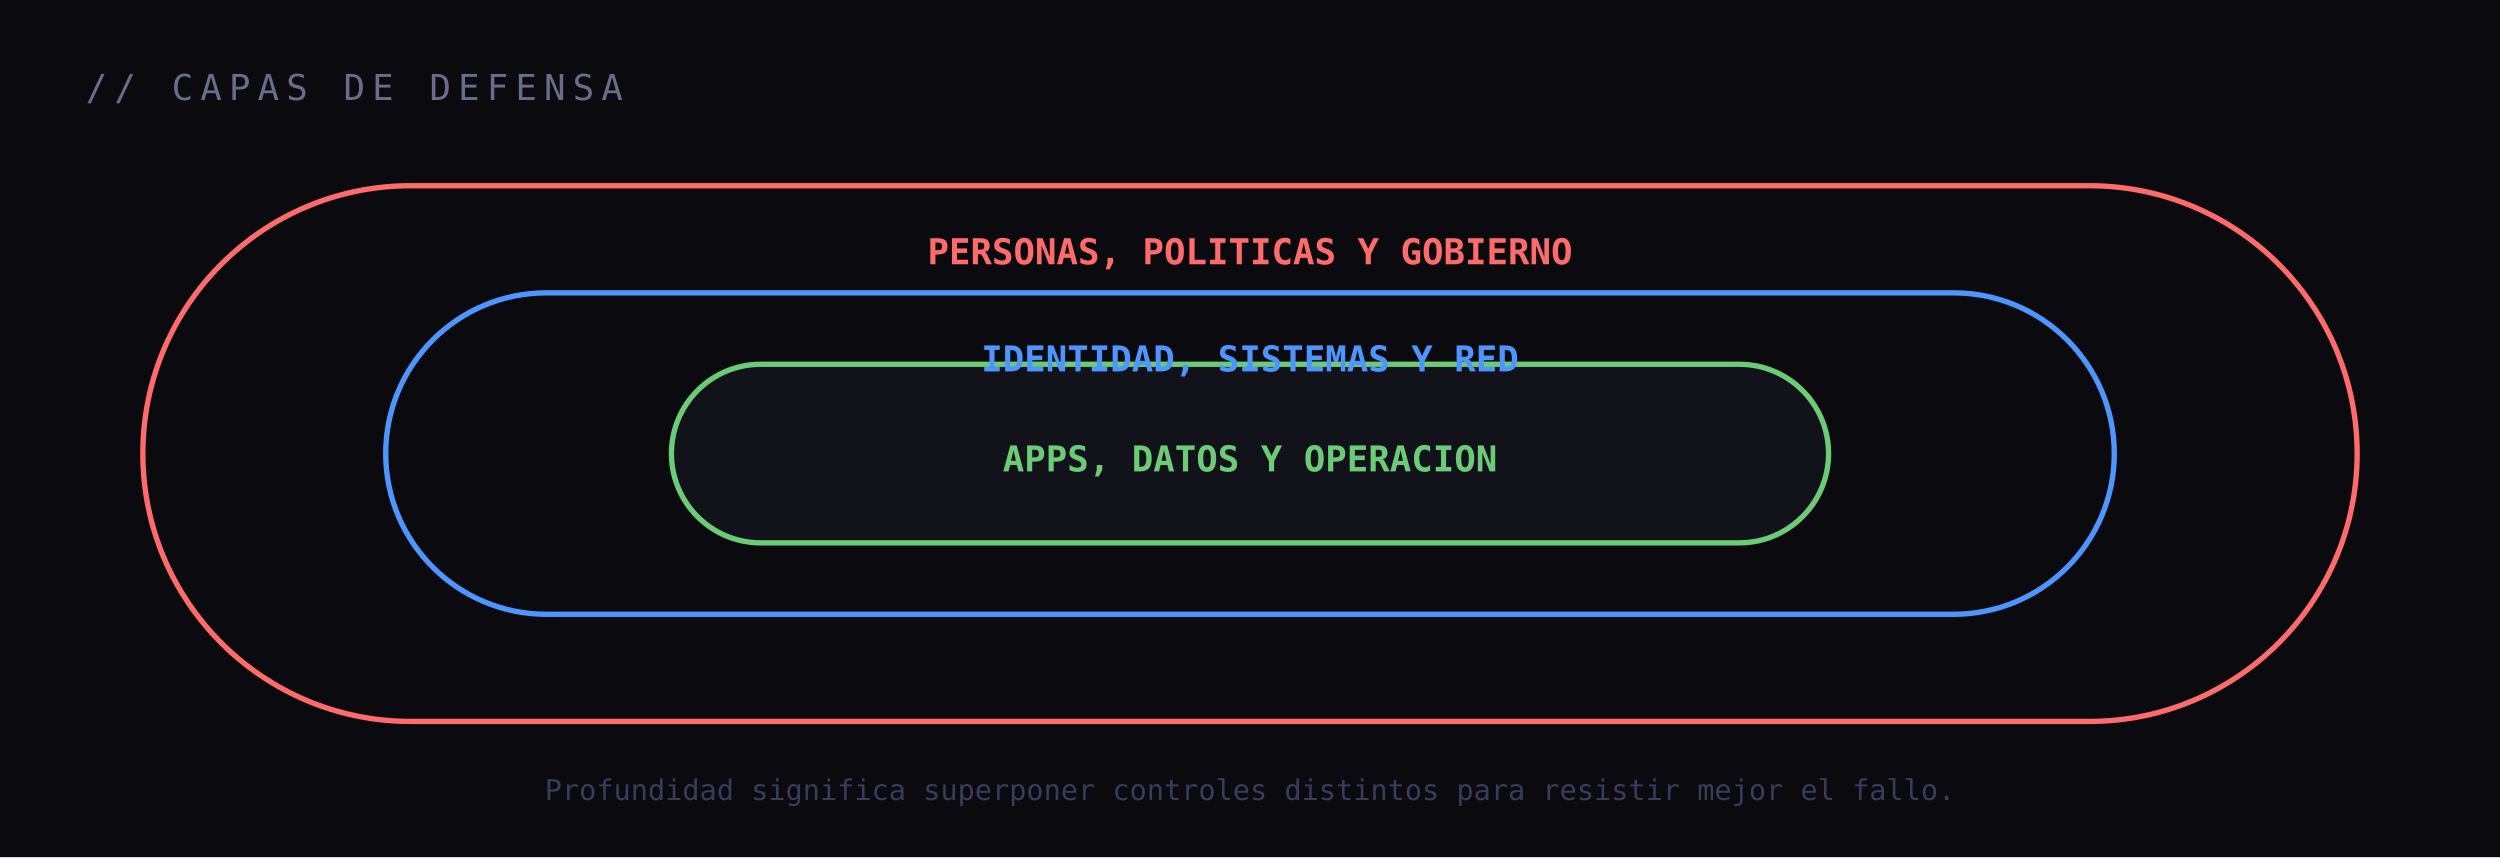
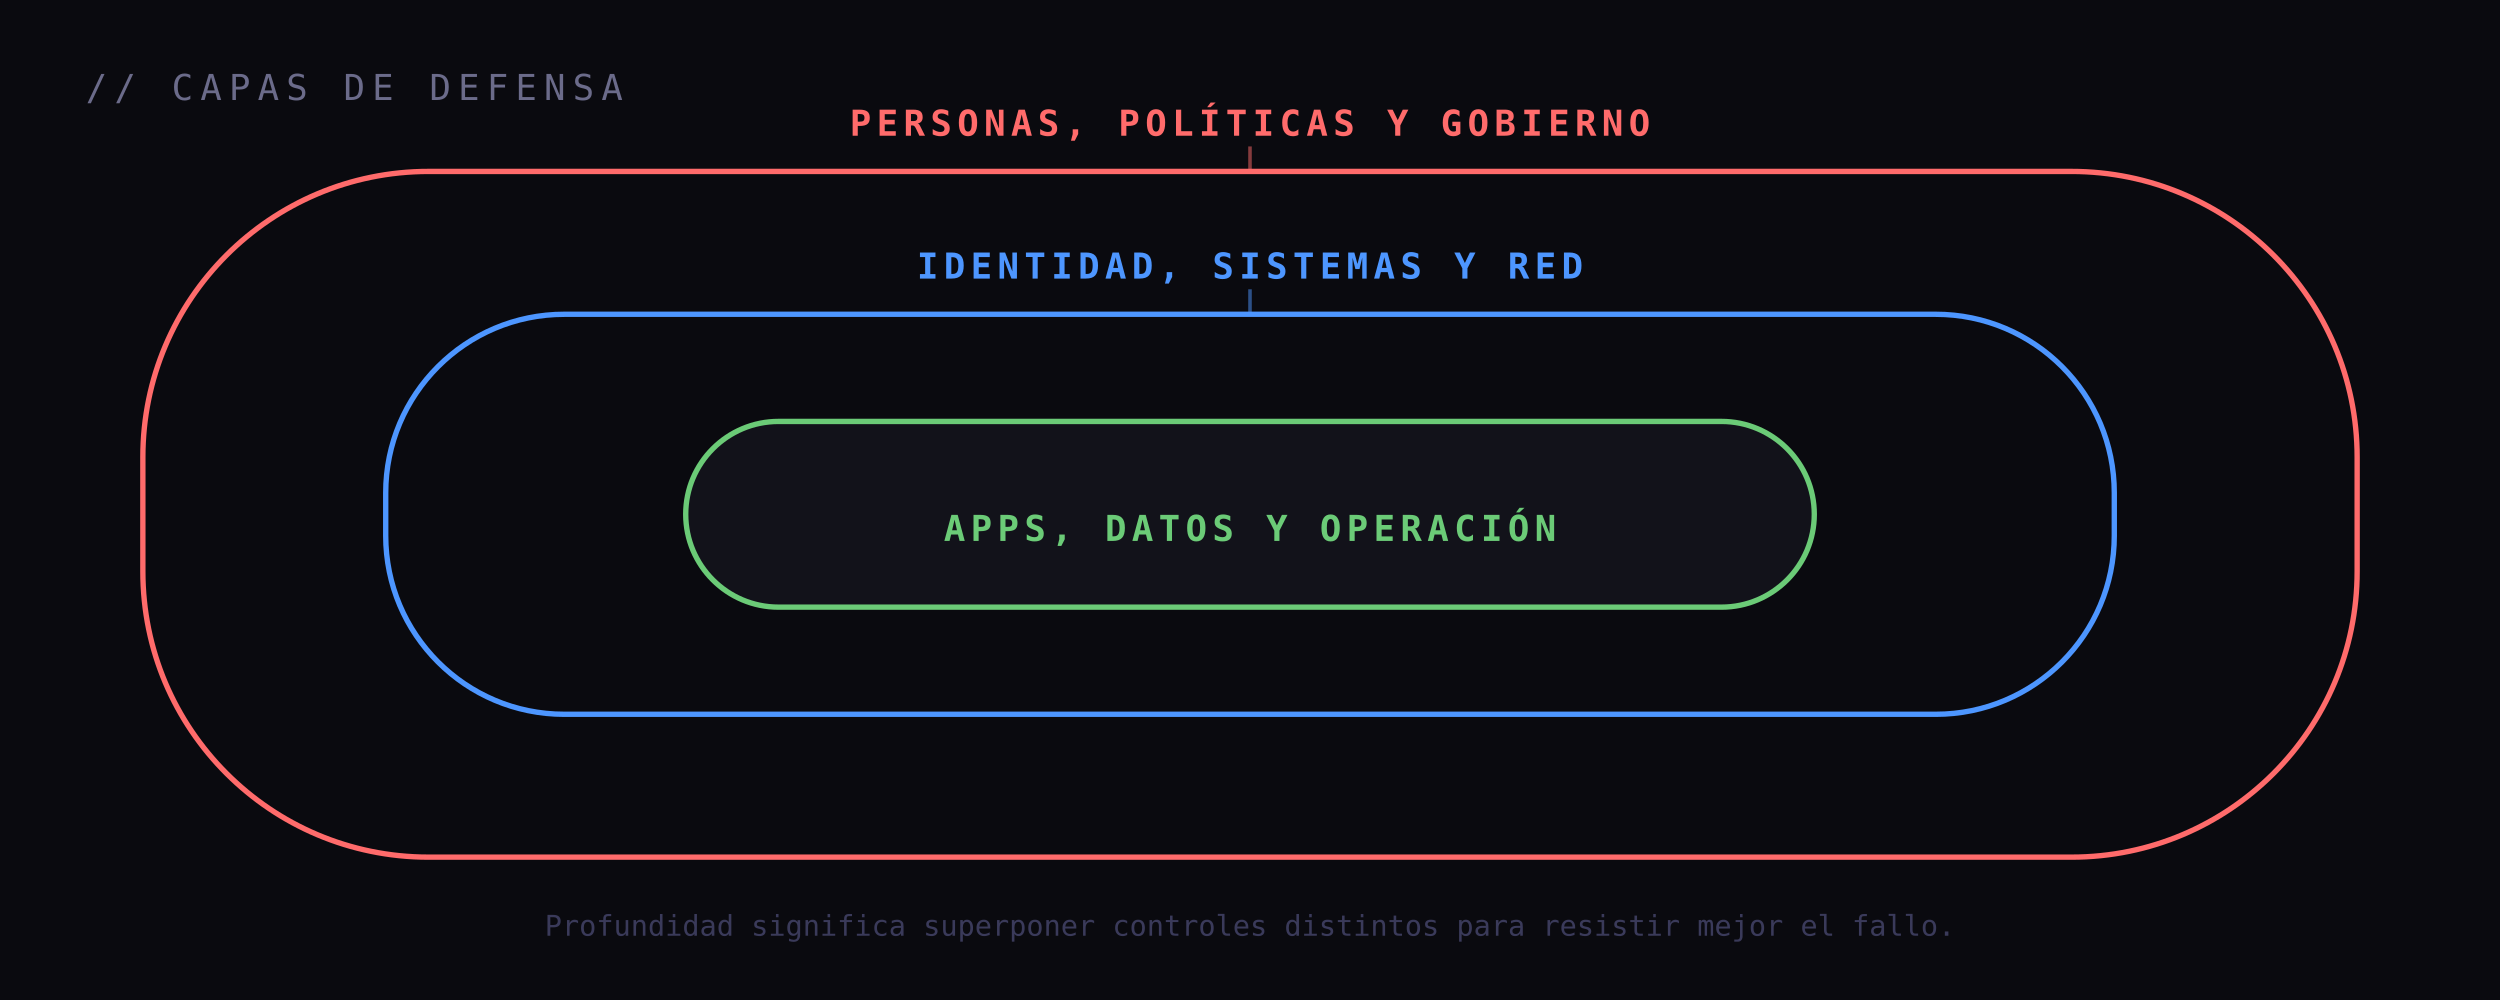
- <svg xmlns="http://www.w3.org/2000/svg" viewBox="0 0 700 240" font-family="'JetBrains Mono', monospace">
-   <rect width="700" height="240" fill="#0a0a0f" />
+ <svg xmlns="http://www.w3.org/2000/svg" viewBox="0 0 700 280" font-family="'JetBrains Mono', monospace">
+   <rect width="700" height="280" fill="#0a0a0f" />
  <text x="24" y="28" fill="#6b6b8a" font-size="10" letter-spacing="2">// CAPAS DE DEFENSA</text>
-   <rect x="40" y="52" width="620" height="150" rx="75" fill="none" stroke="#ff6b6b" stroke-width="1.5" />
-   <rect x="108" y="82" width="484" height="90" rx="45" fill="none" stroke="#4d96ff" stroke-width="1.5" />
-   <rect x="188" y="102" width="324" height="50" rx="25" fill="#12121a" stroke="#6bcb77" stroke-width="1.5" />
-   <text x="350" y="74" text-anchor="middle" fill="#ff6b6b" font-size="10" font-weight="700">PERSONAS, POLITICAS Y GOBIERNO</text>
-   <text x="350" y="104" text-anchor="middle" fill="#4d96ff" font-size="10" font-weight="700">IDENTIDAD, SISTEMAS Y RED</text>
-   <text x="350" y="132" text-anchor="middle" fill="#6bcb77" font-size="10" font-weight="700">APPS, DATOS Y OPERACION</text>
-   <text x="350" y="224" text-anchor="middle" fill="#3a3a5a" font-size="8">Profundidad significa superponer controles distintos para resistir mejor el fallo.</text>
+   <rect x="40" y="48" width="620" height="192" rx="80" fill="none" stroke="#ff6b6b" stroke-width="1.5" />
+   <text x="350" y="38" text-anchor="middle" fill="#ff6b6b" font-size="10" font-weight="700" letter-spacing="1.5">PERSONAS, POLÍTICAS Y GOBIERNO</text>
+   <line x1="350" y1="41" x2="350" y2="48" stroke="#ff6b6b" stroke-width="1" opacity="0.5" />
+   <rect x="108" y="88" width="484" height="112" rx="50" fill="none" stroke="#4d96ff" stroke-width="1.5" />
+   <text x="350" y="78" text-anchor="middle" fill="#4d96ff" font-size="10" font-weight="700" letter-spacing="1.5">IDENTIDAD, SISTEMAS Y RED</text>
+   <line x1="350" y1="81" x2="350" y2="88" stroke="#4d96ff" stroke-width="1" opacity="0.5" />
+   <rect x="192" y="118" width="316" height="52" rx="26" fill="#12121a" stroke="#6bcb77" stroke-width="1.5" />
+   <text x="350" y="148" text-anchor="middle" dominant-baseline="central" fill="#6bcb77" font-size="10" font-weight="700" letter-spacing="1.5">APPS, DATOS Y OPERACIÓN</text>
+   <text x="350" y="262" text-anchor="middle" fill="#3a3a5a" font-size="8">Profundidad significa superponer controles distintos para resistir mejor el fallo.</text>
</svg>
